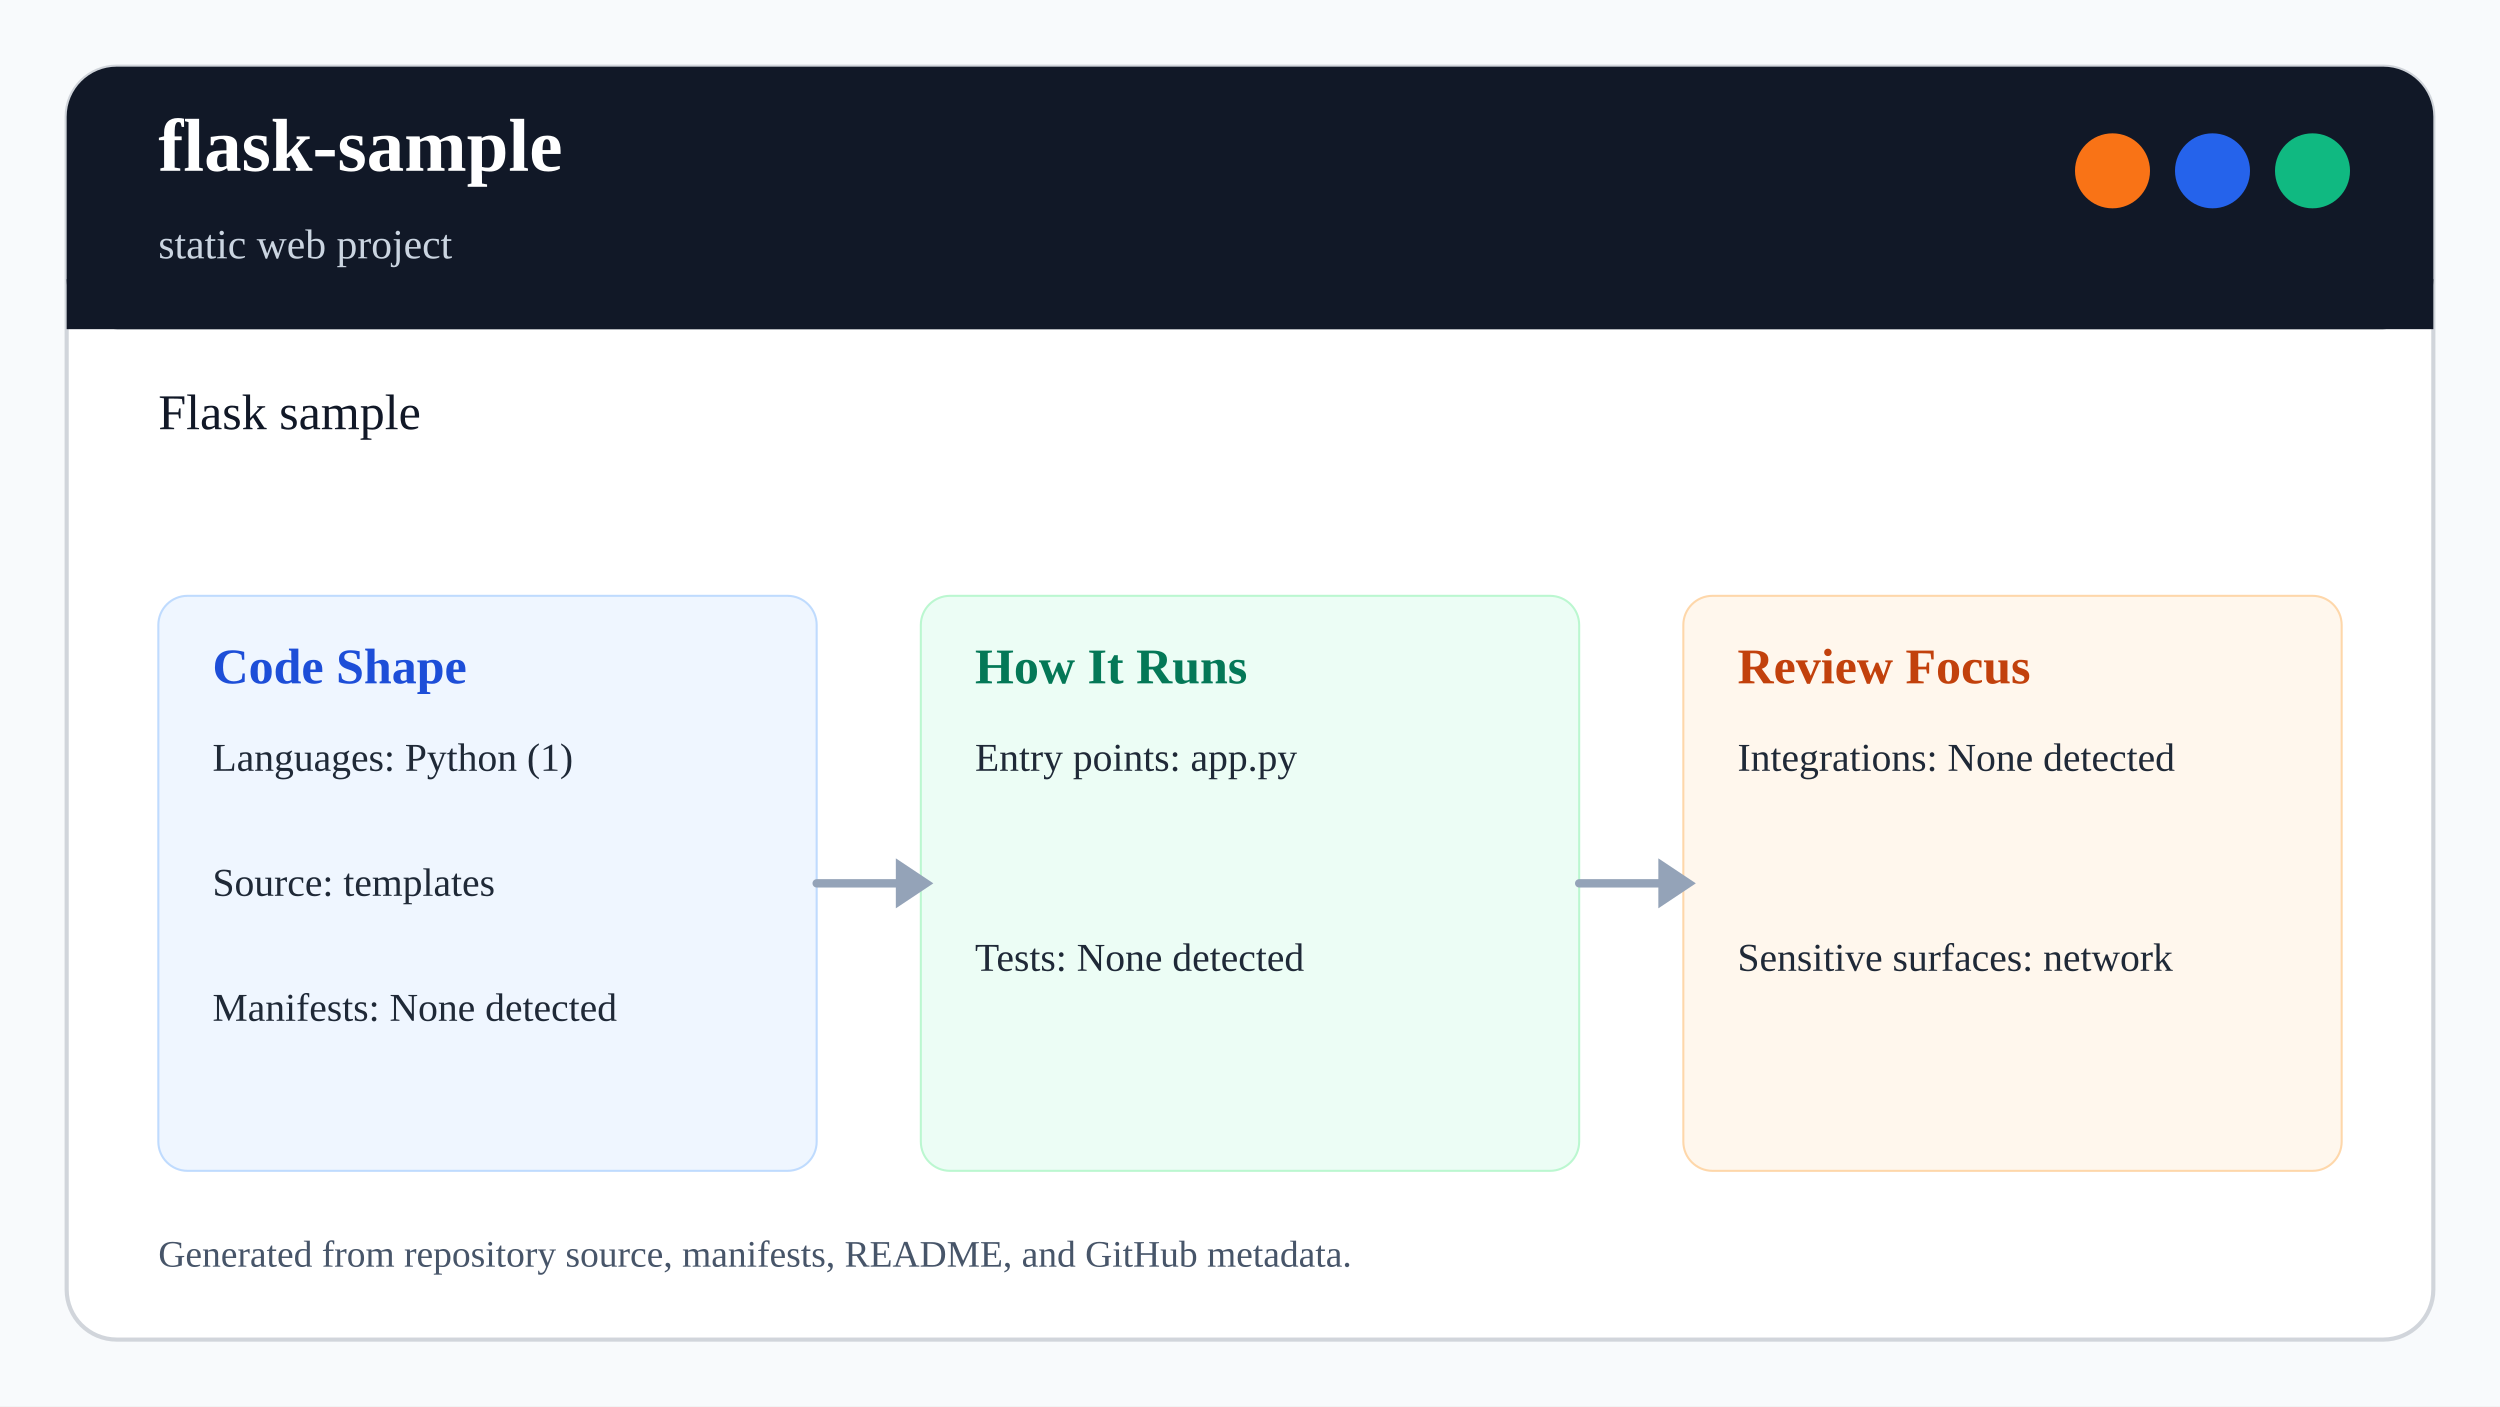
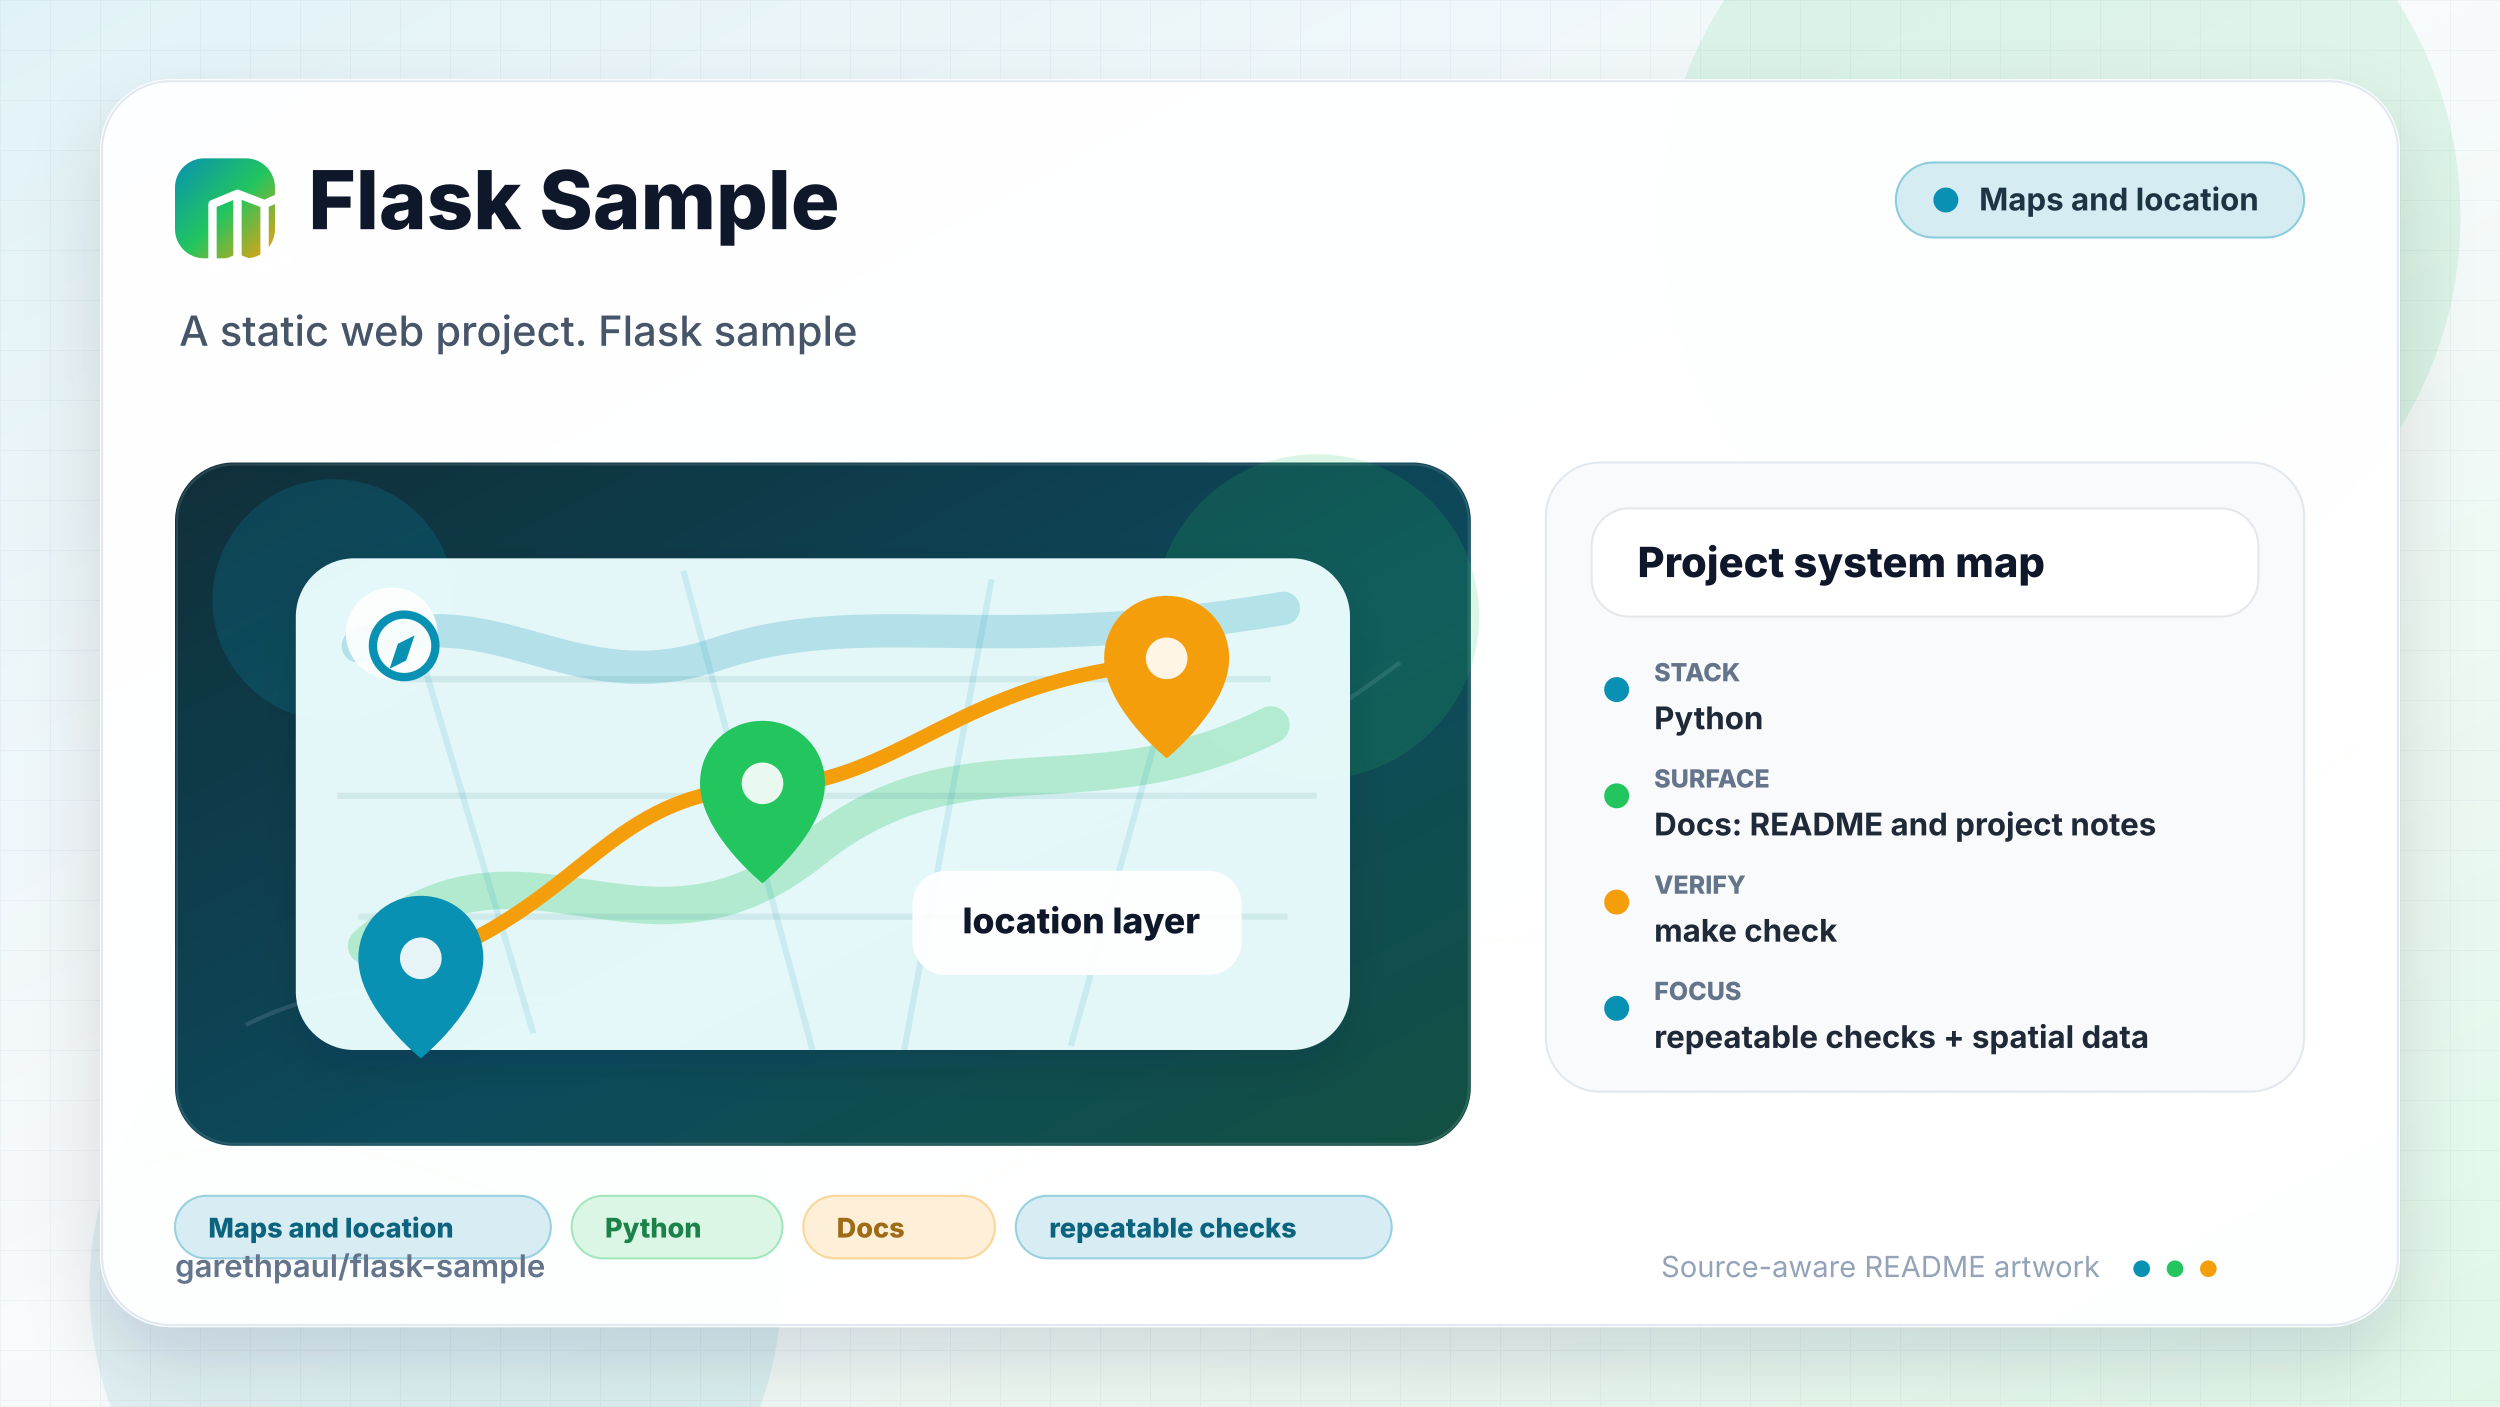
- <svg xmlns="http://www.w3.org/2000/svg" width="1200" height="675" viewBox="0 0 1200 675" role="img" aria-labelledby="title desc">
-   <rect width="1200" height="675" fill="#f8fafc" />
-   <rect x="32" y="32" width="1136" height="611" rx="24" fill="#ffffff" stroke="#d1d5db" stroke-width="2" />
-   <rect x="32" y="32" width="1136" height="126" rx="24" fill="#111827" />
-   <path d="M32 134h1136v24H32z" fill="#111827" />
-   <circle cx="1062" cy="82" r="18" fill="#2563eb" />
-   <circle cx="1110" cy="82" r="18" fill="#10b981" />
-   <circle cx="1014" cy="82" r="18" fill="#f97316" />
-   <text x="76" y="82" font-size="36" fill="#ffffff" font-weight="700">flask-sample</text>
-   <text x="76" y="124" font-size="20" fill="#cbd5e1">static web project</text>
-   <text x="76" y="206" font-size="24" fill="#111827">Flask sample</text>
-   <rect x="76" y="286" width="316" height="276" rx="14" fill="#eff6ff" stroke="#bfdbfe" />
-   <text x="102" y="328" font-size="24" font-weight="700" fill="#1d4ed8">Code Shape</text>
-   <text x="102" y="370" font-size="19" fill="#1f2937">Languages: Python (1)</text>
-   <text x="102" y="430" font-size="19" fill="#1f2937">Source: templates</text>
-   <text x="102" y="490" font-size="19" fill="#1f2937">Manifests: None detected</text>
-   <rect x="442" y="286" width="316" height="276" rx="14" fill="#ecfdf5" stroke="#bbf7d0" />
-   <text x="468" y="328" font-size="24" font-weight="700" fill="#047857">How It Runs</text>
-   <text x="468" y="370" font-size="19" fill="#1f2937">Entry points: app.py</text>
-   <text x="468" y="466" font-size="19" fill="#1f2937">Tests: None detected</text>
-   <rect x="808" y="286" width="316" height="276" rx="14" fill="#fff7ed" stroke="#fed7aa" />
-   <text x="834" y="328" font-size="24" font-weight="700" fill="#c2410c">Review Focus</text>
-   <text x="834" y="370" font-size="19" fill="#1f2937">Integrations: None detected</text>
-   <text x="834" y="466" font-size="19" fill="#1f2937">Sensitive surfaces: network</text>
-   <path d="M392 424h50" stroke="#94a3b8" stroke-width="4" stroke-linecap="round" />
-   <path d="M430 412l18 12-18 12z" fill="#94a3b8" />
-   <path d="M758 424h50" stroke="#94a3b8" stroke-width="4" stroke-linecap="round" />
-   <path d="M796 412l18 12-18 12z" fill="#94a3b8" />
-   <text x="76" y="608" font-size="18" fill="#475569">Generated from repository source, manifests, README, and GitHub metadata.</text>
+ <svg xmlns="http://www.w3.org/2000/svg" width="1200" height="675" viewBox="0 0 1200 675" role="img" aria-labelledby="psspaqj-title psspaqj-desc">
+   <defs>
+     <linearGradient id="psspaqj-bg" x1="0" y1="0" x2="1" y2="1">
+       <stop offset="0%" stop-color="#e1f2f6" />
+       <stop offset="48%" stop-color="#f8fafc" />
+       <stop offset="100%" stop-color="#e0f7e8" />
+     </linearGradient>
+     <linearGradient id="psspaqj-stage" x1="0" y1="0" x2="1" y2="1">
+       <stop offset="0%" stop-color="#0f2f3a" />
+       <stop offset="58%" stop-color="#0d4a5c" />
+       <stop offset="100%" stop-color="#135042" />
+     </linearGradient>
+     <linearGradient id="psspaqj-accent" x1="0" y1="0" x2="1" y2="1">
+       <stop offset="0%" stop-color="#0891b2" />
+       <stop offset="52%" stop-color="#22c55e" />
+       <stop offset="100%" stop-color="#f59e0b" />
+     </linearGradient>
+     <linearGradient id="psspaqj-soft" x1="0" y1="0" x2="1" y2="1">
+       <stop offset="0%" stop-color="#c4e5ed" />
+       <stop offset="100%" stop-color="#fdeac9" />
+     </linearGradient>
+     <filter id="psspaqj-shadow" x="-20%" y="-20%" width="140%" height="150%">
+       <feDropShadow dx="0" dy="18" stdDeviation="18" flood-color="#0f172a" flood-opacity="0.14" />
+     </filter>
+     <filter id="psspaqj-miniShadow" x="-20%" y="-20%" width="140%" height="150%">
+       <feDropShadow dx="0" dy="8" stdDeviation="10" flood-color="#0f172a" flood-opacity="0.12" />
+     </filter>
+     <pattern id="psspaqj-grid" width="24" height="24" patternUnits="userSpaceOnUse">
+       <path d="M24 0H0v24" fill="none" stroke="#94a3b8" stroke-opacity="0.16" stroke-width="1" />
+     </pattern>
+     <style>
+       .label { font: 700 13px ui-sans-serif, system-ui, -apple-system, BlinkMacSystemFont, "Segoe UI", sans-serif; letter-spacing: 0; text-transform: uppercase; }
+       .body { font-family: ui-sans-serif, system-ui, -apple-system, BlinkMacSystemFont, "Segoe UI", sans-serif; letter-spacing: 0; }
+     </style>
+   </defs>
+   <rect width="1200" height="675" fill="url(#psspaqj-bg)" />
+   <rect width="1200" height="675" fill="url(#psspaqj-grid)" opacity="0.65" />
+   <circle cx="209" cy="618" r="166" fill="#0891b2" opacity="0.10" />
+   <circle cx="989" cy="104" r="192" fill="#22c55e" opacity="0.12" />
+   <path d="M66 560 C214 512 278 642 430 584 C576 528 676 408 838 462 C966 504 1034 426 1134 356" fill="none" stroke="#f59e0b" stroke-width="2" stroke-opacity="0.18" />
+   <rect x="48" y="38" width="1104" height="599" rx="34" fill="#ffffff" opacity="0.94" filter="url(#psspaqj-shadow)" />
+   <rect x="49" y="39" width="1102" height="597" rx="33" fill="none" stroke="#e2e8f0" stroke-width="1" />
+   <g class="body">
+     <rect x="84" y="76" width="48" height="48" rx="14" fill="url(#psspaqj-accent)" />
+     <path d="M4 8l12-5 13 5 11-5v31l-11 5-13-5-12 5z M16 3v31 M29 8v31" transform="translate(98 90)" stroke="#ffffff" stroke-width="4" stroke-linecap="round" stroke-linejoin="round" fill="none" />
+     <text x="148" y="110" fill="#0f172a" font-size="39" font-weight="800">Flask Sample</text>
+     <rect x="910" y="78" width="196" height="36" rx="18" fill="#d5ecf2" stroke="#8dccdc" />
+     <circle cx="934" cy="96" r="6" fill="#0891b2" />
+     <text x="950" y="101" fill="#1c3543" font-size="15" font-weight="700">Maps and location</text>
+     <text x="86" y="166" fill="#475569" font-size="20" font-weight="500">A static web project. Flask sample</text>
+   </g>
+   <g transform="translate(84 222)">
+     <rect x="0" y="0" width="622" height="328" rx="28" fill="url(#psspaqj-stage)" />
+     <rect x="1" y="1" width="620" height="326" rx="27" fill="none" stroke="#ffffff" stroke-opacity="0.12" />
+     <path d="M34 270 C116 228 166 286 250 236 C338 184 430 214 588 96" fill="none" stroke="#ffffff" stroke-opacity="0.12" stroke-width="2" />
+     <circle cx="76" cy="66" r="58" fill="#0891b2" opacity="0.20" />
+     <circle cx="548" cy="74" r="78" fill="#22c55e" opacity="0.16" />
+     <g class="body">
+       <rect x="58" y="46" width="506" height="236" rx="28" fill="#ecfeff" opacity="0.96" filter="url(#psspaqj-miniShadow)" />
+       <path d="M88 88 C154 62 190 116 260 92 C332 68 390 94 532 70" fill="none" stroke="#0891b2" stroke-width="16" stroke-linecap="round" opacity="0.22" />
+       <path d="M92 232 C168 166 224 252 306 186 C378 128 438 170 526 126" fill="none" stroke="#22c55e" stroke-width="18" stroke-linecap="round" opacity="0.26" />
+       <path d="M112 72 L172 274 M244 52 L306 282 M392 56 L350 282 M488 70 L430 280" stroke="#0891b2" stroke-opacity="0.12" stroke-width="3" />
+       <path d="M78 160 H548 M88 218 H534 M108 104 H526" stroke="#0f766e" stroke-opacity="0.10" stroke-width="3" />
+       <path d="M118 240 C198 210 208 158 282 156 C350 154 374 104 476 96" fill="none" stroke="#f59e0b" stroke-width="7" stroke-linecap="round" />
+       <path d="M118 208c-17 0-30 13-30 30 0 24 30 48 30 48s30-24 30-48c0-17-13-30-30-30z" fill="#0891b2" />
+       <circle cx="118" cy="238" r="10" fill="#ffffff" opacity="0.9" />
+       <path d="M282 124c-17 0-30 13-30 30 0 24 30 48 30 48s30-24 30-48c0-17-13-30-30-30z" fill="#22c55e" />
+       <circle cx="282" cy="154" r="10" fill="#ffffff" opacity="0.9" />
+       <path d="M476 64c-17 0-30 13-30 30 0 24 30 48 30 48s30-24 30-48c0-17-13-30-30-30z" fill="#f59e0b" />
+       <circle cx="476" cy="94" r="10" fill="#ffffff" opacity="0.9" />
+       <rect x="354" y="196" width="158" height="50" rx="16" fill="#ffffff" opacity="0.92" />
+       <text x="378" y="226" fill="#0f172a" font-size="17" font-weight="800">location layer</text>
+       <circle cx="104" cy="82" r="22" fill="#ffffff" opacity="0.88" />
+       <circle cx="110" cy="88" r="15" stroke="#0891b2" stroke-width="4" stroke-linecap="round" stroke-linejoin="round" fill="none" />
+       <path d="M23 13l-4 12-8 4 4-12z" transform="translate(92 70)" fill="#0891b2" />
+     </g>
+   </g>
+   <g class="body" transform="translate(742 222)">
+     <rect x="0" y="0" width="364" height="302" rx="26" fill="#f8fafc" stroke="#e2e8f0" />
+     <rect x="22" y="22" width="320" height="52" rx="18" fill="#ffffff" stroke="#e5e7eb" />
+     <text x="44" y="55" fill="#0f172a" font-size="20" font-weight="800">Project system map</text>
+     <g transform="translate(24 94)">
+       <circle cx="10" cy="15" r="6" fill="#0891b2" />
+       <text x="28" y="11" fill="#64748b" font-size="12" font-weight="800">STACK</text>
+       <text x="28" y="34" fill="#1f2937" font-size="15" font-weight="650">Python</text>
+     </g>
+     <g transform="translate(24 145)">
+       <circle cx="10" cy="15" r="6" fill="#22c55e" />
+       <text x="28" y="11" fill="#64748b" font-size="12" font-weight="800">SURFACE</text>
+       <text x="28" y="34" fill="#1f2937" font-size="15" font-weight="650">Docs: README and project notes</text>
+     </g>
+     <g transform="translate(24 196)">
+       <circle cx="10" cy="15" r="6" fill="#f59e0b" />
+       <text x="28" y="11" fill="#64748b" font-size="12" font-weight="800">VERIFY</text>
+       <text x="28" y="34" fill="#1f2937" font-size="15" font-weight="650">make check</text>
+     </g>
+     <g transform="translate(24 247)">
+       <circle cx="10" cy="15" r="6" fill="#0891b2" />
+       <text x="28" y="11" fill="#64748b" font-size="12" font-weight="800">FOCUS</text>
+       <text x="28" y="34" fill="#1f2937" font-size="15" font-weight="650">repeatable checks + spatial data</text>
+     </g>
+   </g>
+   <g class="body">
+     <rect x="84" y="574" width="180.4" height="30" rx="15" fill="#d7edf3" stroke="#97d1df" />
+     <text x="100" y="594" fill="#0b637e" font-size="13" font-weight="800">Maps and location</text>
+     <rect x="274.4" y="574" width="101.2" height="30" rx="15" fill="#dcf6e5" stroke="#a2e7bb" />
+     <text x="290.4" y="594" fill="#1b834a" font-size="13" font-weight="800">Python</text>
+     <rect x="385.6" y="574" width="92" height="30" rx="15" fill="#fdefd8" stroke="#fbd699" />
+     <text x="401.6" y="594" fill="#9e6b17" font-size="13" font-weight="800">Docs</text>
+     <rect x="487.6" y="574" width="180.4" height="30" rx="15" fill="#d7edf3" stroke="#97d1df" />
+     <text x="503.6" y="594" fill="#0b637e" font-size="13" font-weight="800">repeatable checks</text>
+   </g>
+   <g class="body">
+     <text x="84" y="613" fill="#64748b" font-size="15" font-weight="600">garethpaul/flask-sample</text>
+     <text x="1008" y="613" fill="#94a3b8" font-size="14" text-anchor="end">Source-aware README artwork</text>
+     <circle cx="1028" cy="609" r="4" fill="#0891b2" />
+     <circle cx="1044" cy="609" r="4" fill="#22c55e" />
+     <circle cx="1060" cy="609" r="4" fill="#f59e0b" />
+   </g>
</svg>
